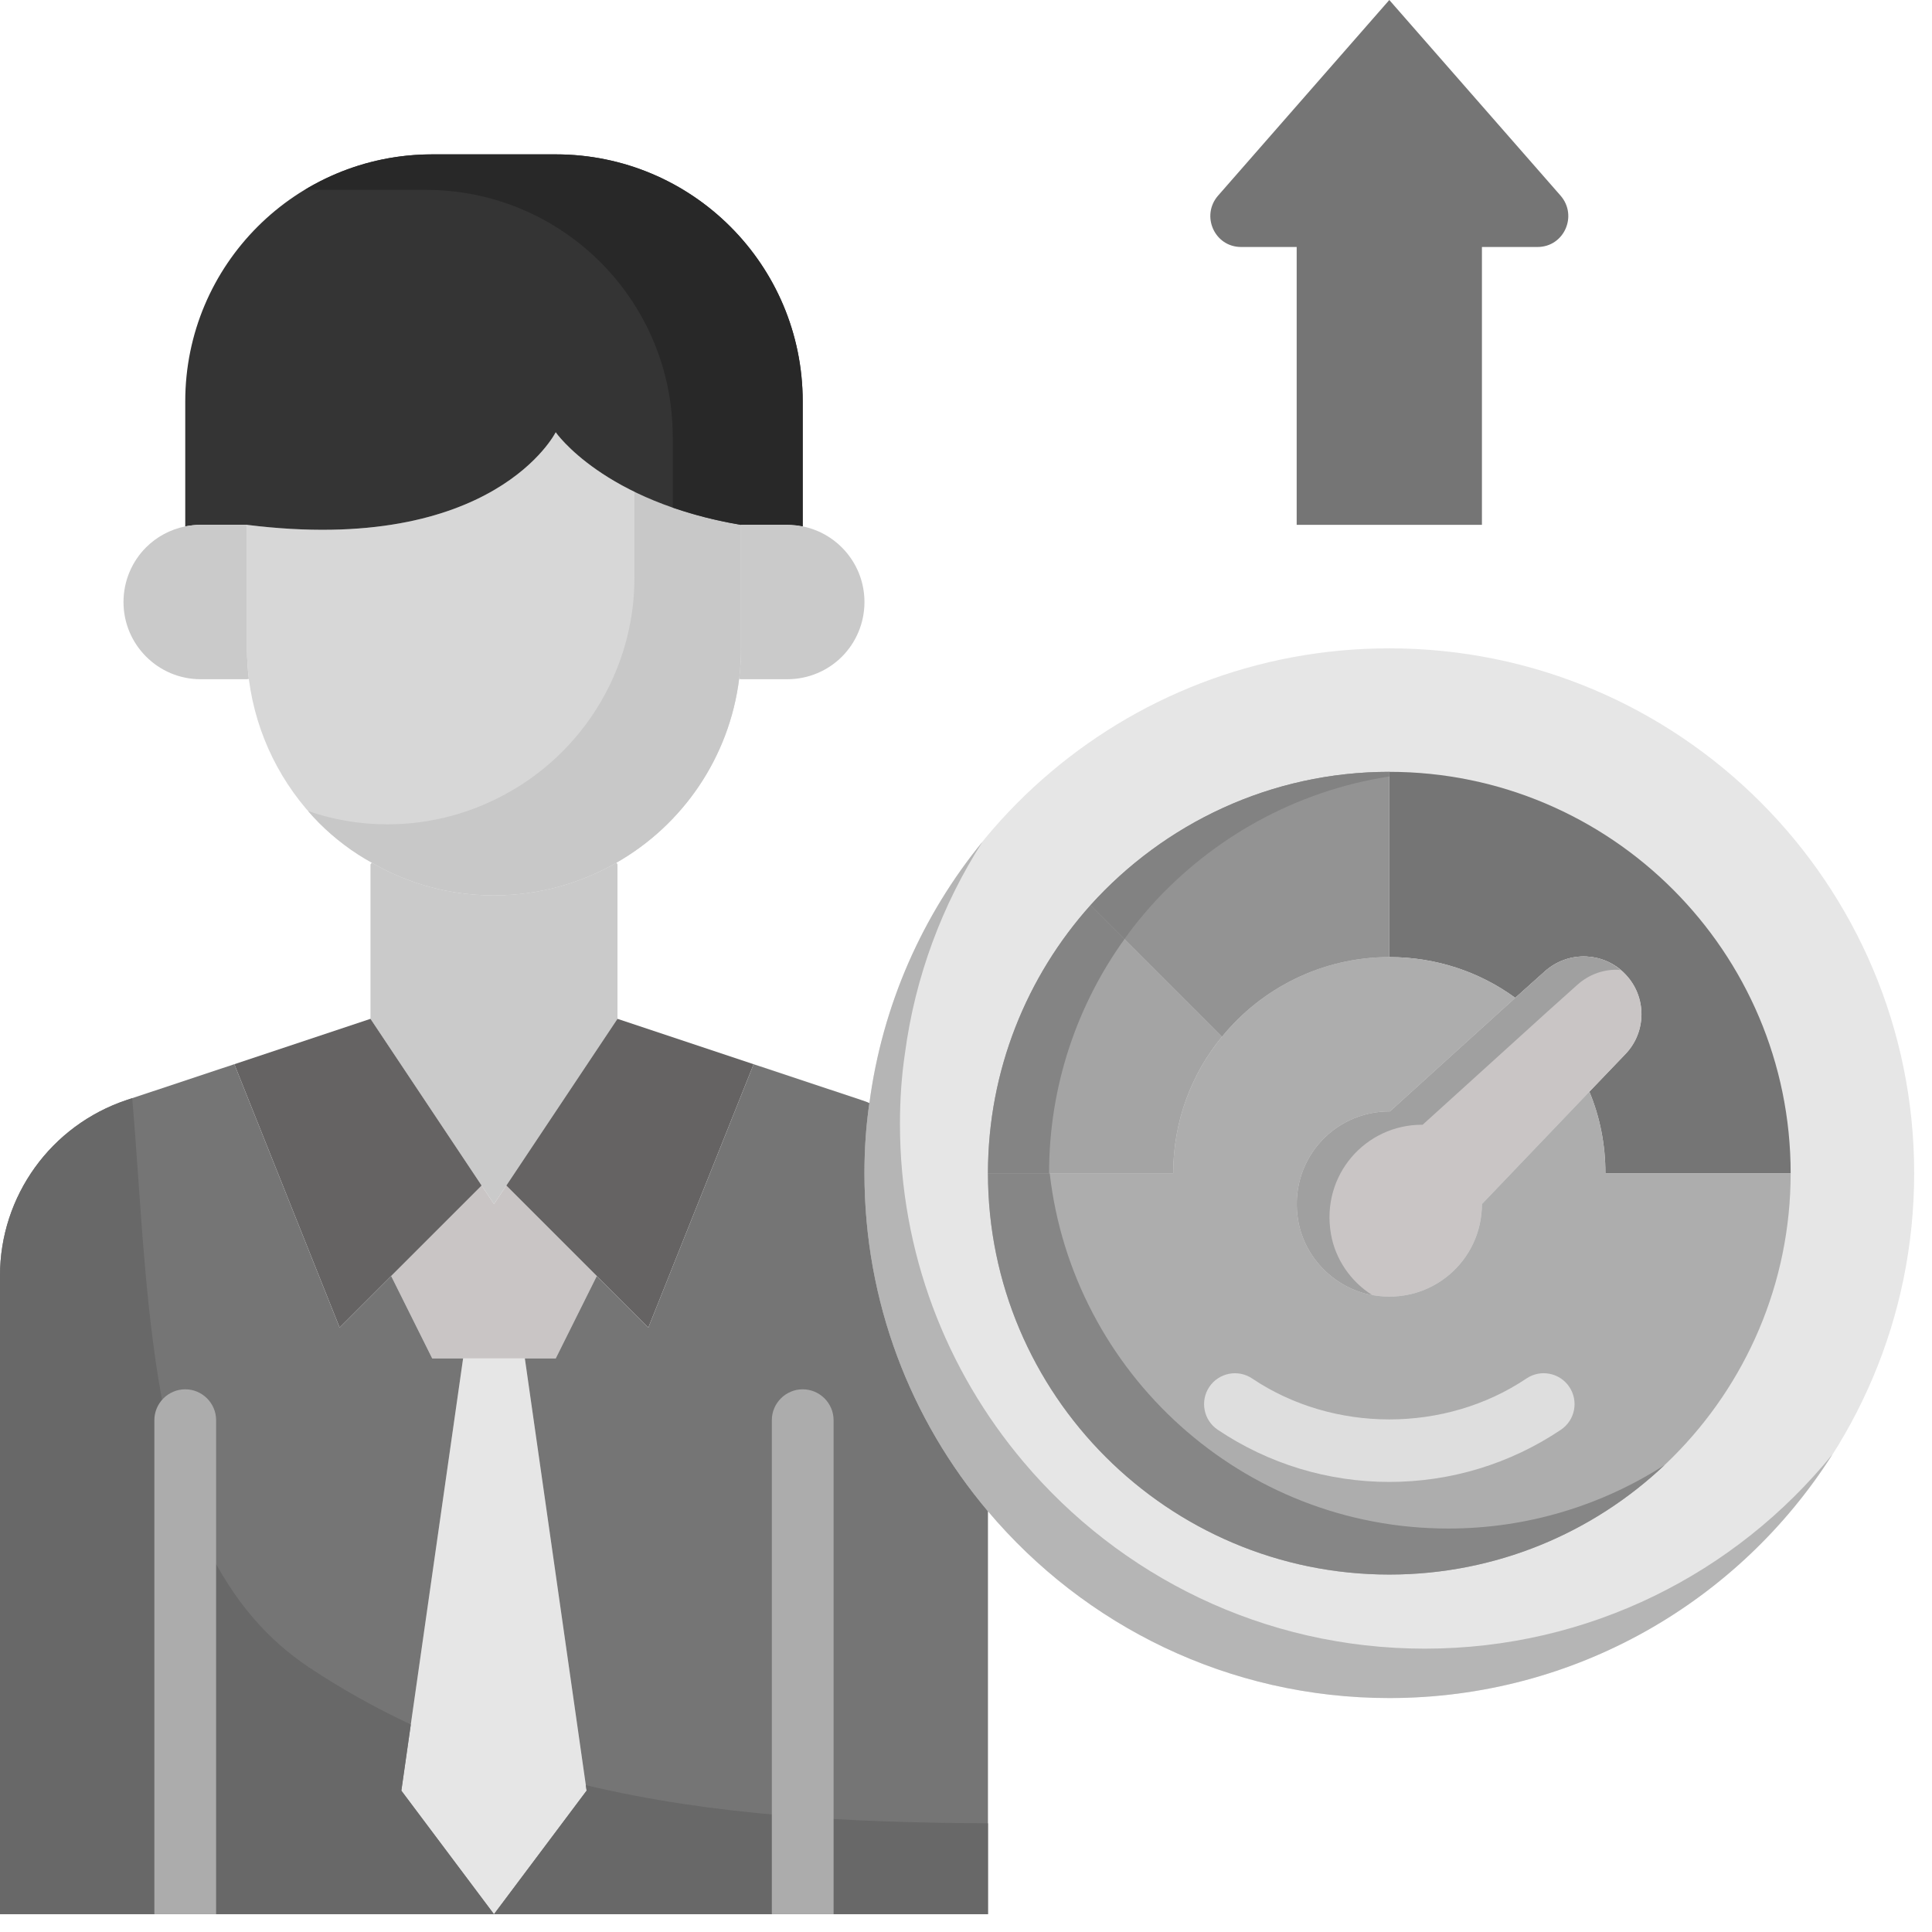
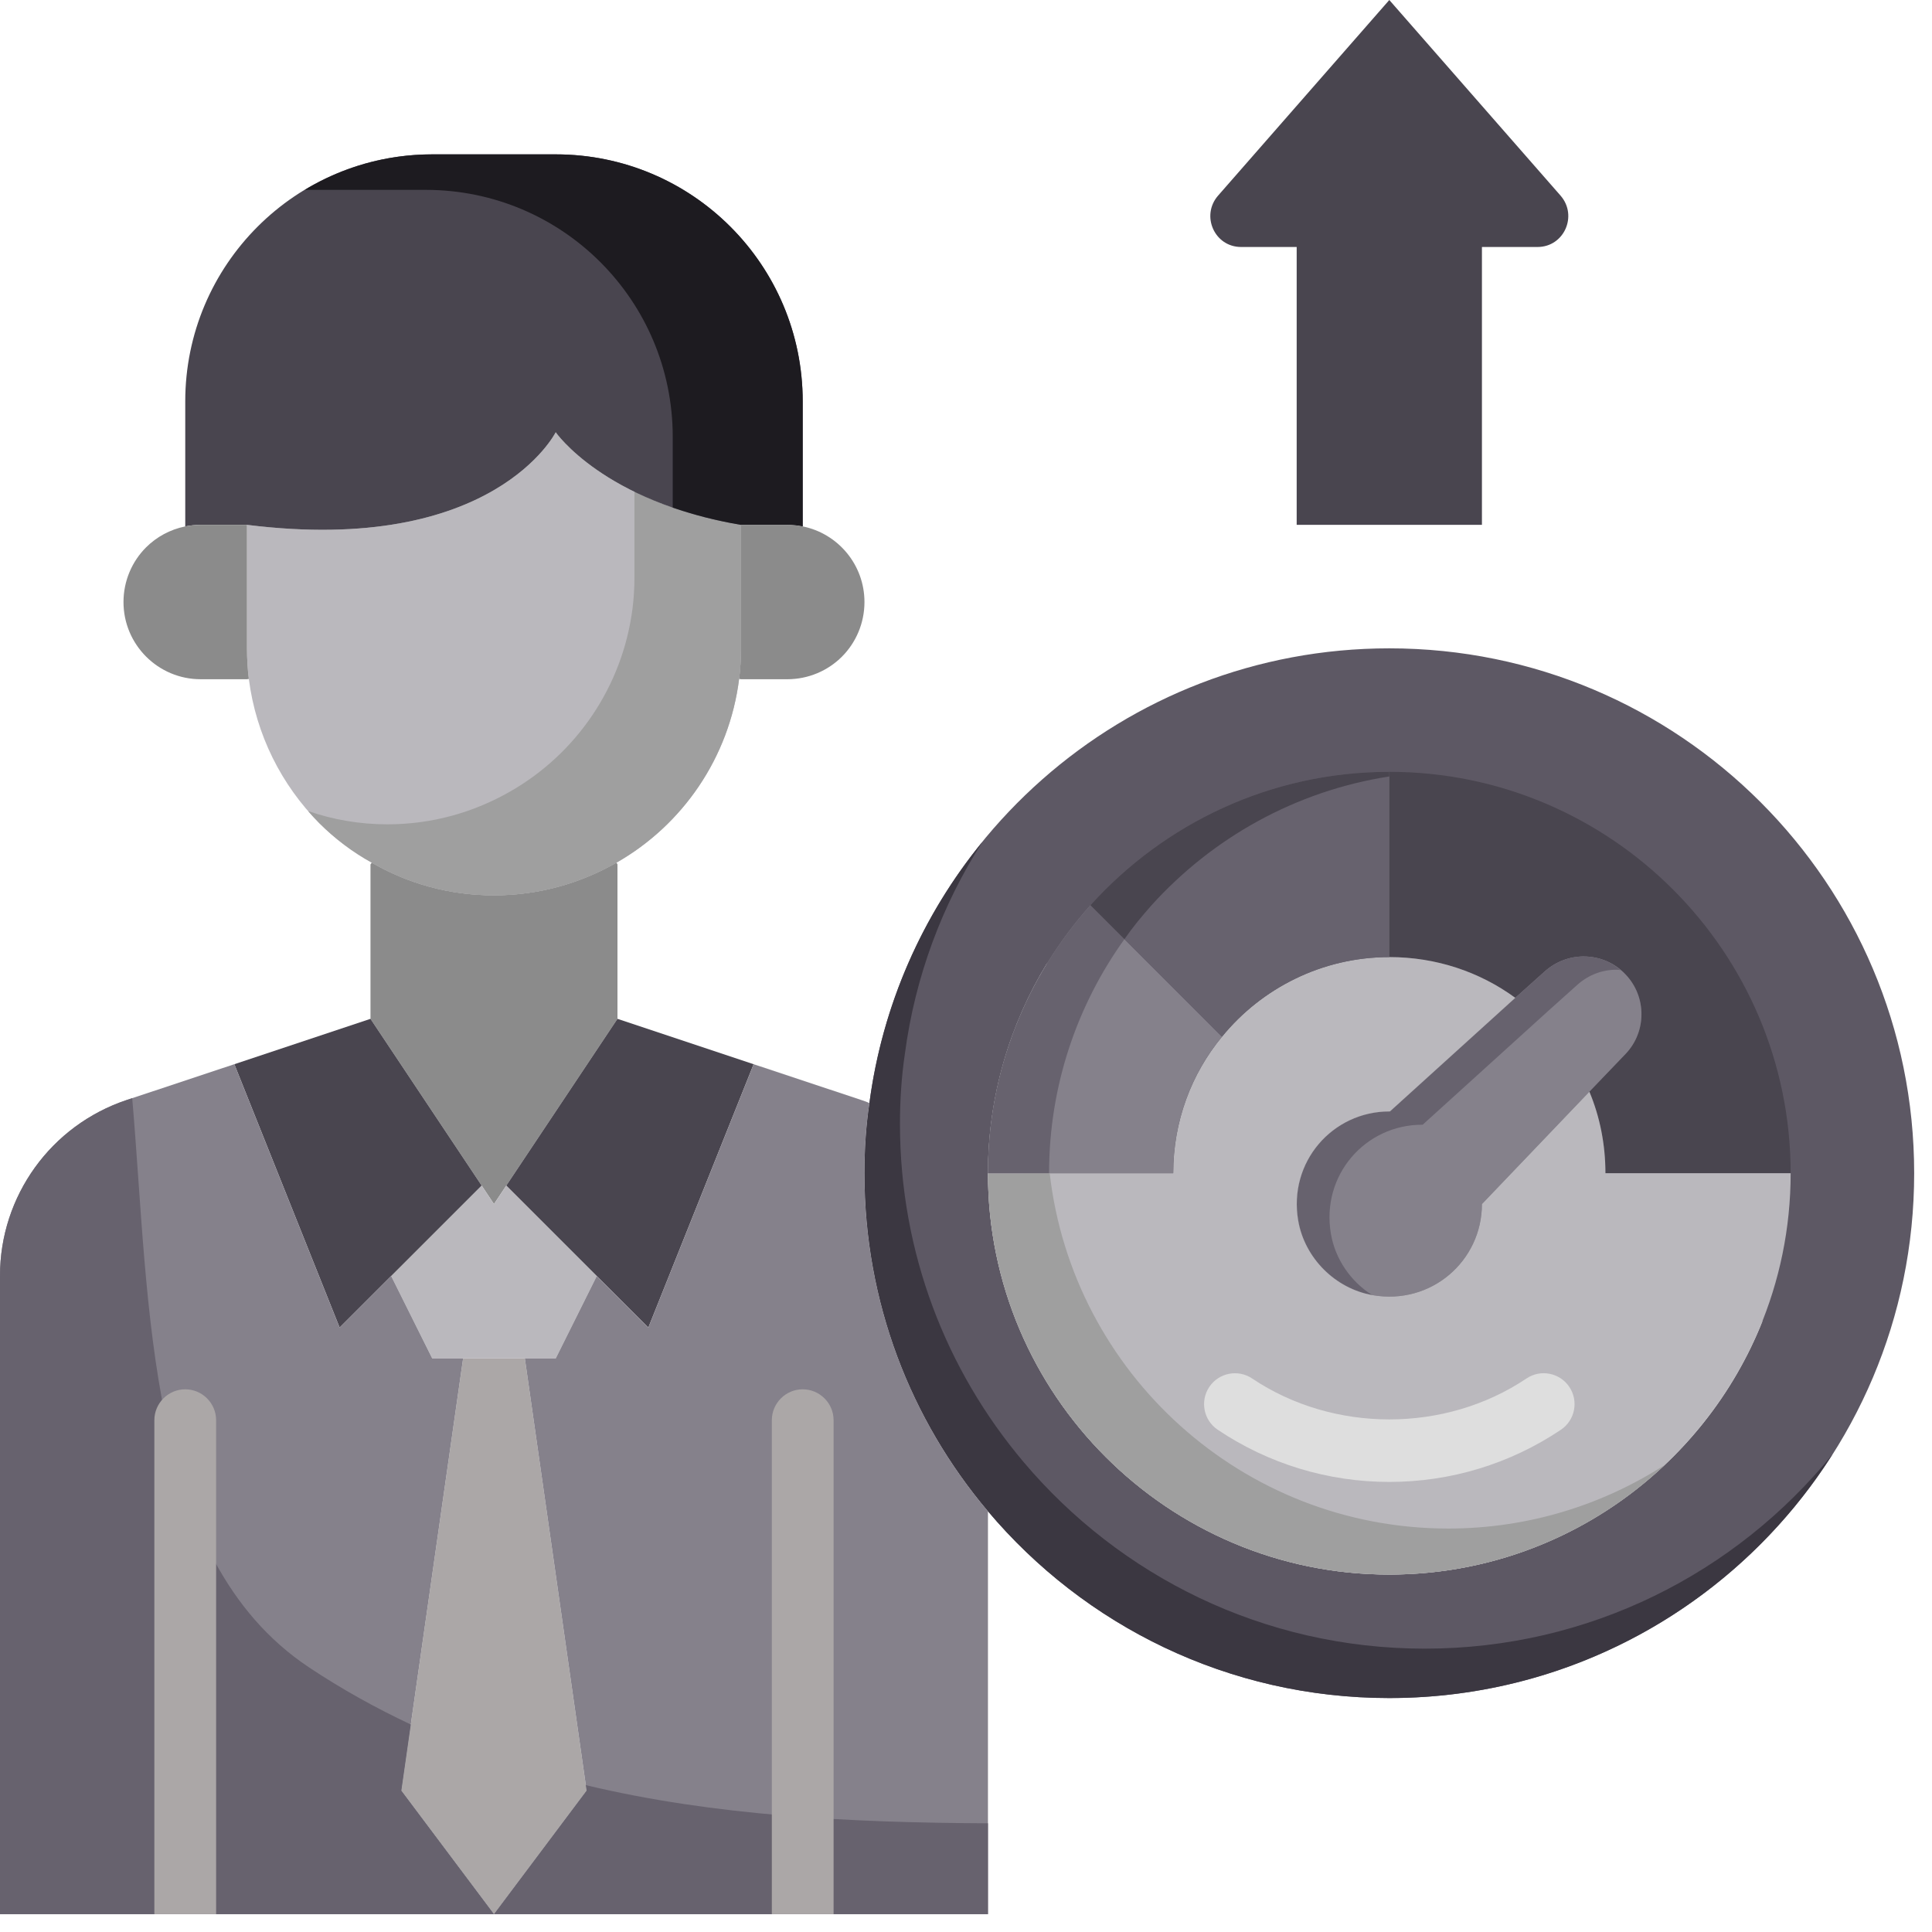
<svg xmlns="http://www.w3.org/2000/svg" width="88" height="88" viewBox="0 0 88 88" fill="none">
-   <path d="M71.086 8.916C71.873 9.83 71.241 11.25 70.031 11.25H67.5V23.906H59.062V11.25H56.531C55.322 11.25 54.689 9.83 55.477 8.916L63.281 0L71.086 8.916Z" fill="#757575" />
-   <path d="M63.281 29.531C76.486 29.531 87.188 40.233 87.188 53.438C87.188 66.642 76.486 77.344 63.281 77.344C55.941 77.344 49.388 74.039 45 68.836C41.484 64.673 39.375 59.316 39.375 53.438C39.375 52.355 39.445 51.286 39.6 50.245C41.147 38.545 51.159 29.531 63.281 29.531Z" fill="#E6E6E6" />
-   <path d="M64.898 75.094C57.558 75.094 51.005 71.789 46.617 66.586C43.102 62.423 40.992 57.066 40.992 51.188C40.992 50.105 41.062 49.036 41.217 47.995C41.681 44.48 42.919 41.203 44.747 38.348C42.019 41.681 40.191 45.773 39.6 50.245C39.445 51.286 39.375 52.355 39.375 53.438C39.375 59.316 41.484 64.673 45 68.836C49.388 74.039 55.941 77.344 63.281 77.344C71.775 77.344 79.228 72.914 83.461 66.248C79.073 71.648 72.394 75.094 64.898 75.094Z" fill="#B5B5B5" />
+   <path d="M71.086 8.916C71.873 9.83 71.241 11.25 70.031 11.25H67.5V23.906H59.062V11.25H56.531C55.322 11.25 54.689 9.83 55.477 8.916L63.281 0L71.086 8.916Z" fill="#49454F" />
+   <path d="M63.281 29.531C76.486 29.531 87.188 40.233 87.188 53.438C87.188 66.642 76.486 77.344 63.281 77.344C55.941 77.344 49.388 74.039 45 68.836C41.484 64.673 39.375 59.316 39.375 53.438C39.375 52.355 39.445 51.286 39.6 50.245C41.147 38.545 51.159 29.531 63.281 29.531Z" fill="#5D5864" />
+   <path d="M64.898 75.094C57.558 75.094 51.005 71.789 46.617 66.586C43.102 62.423 40.992 57.066 40.992 51.188C40.992 50.105 41.062 49.036 41.217 47.995C41.681 44.48 42.919 41.203 44.747 38.348C42.019 41.681 40.191 45.773 39.6 50.245C39.445 51.286 39.375 52.355 39.375 53.438C39.375 59.316 41.484 64.673 45 68.836C49.388 74.039 55.941 77.344 63.281 77.344C71.775 77.344 79.228 72.914 83.461 66.248C79.073 71.648 72.394 75.094 64.898 75.094Z" fill="#3B3741" />
  <path d="M64.688 68.906C54.605 68.906 46.406 60.708 46.406 50.625C46.406 48.234 46.87 45.956 47.7 43.861C45.998 46.645 45 49.936 45 53.438C45 63.52 53.198 71.719 63.281 71.719C71.002 71.719 77.625 66.909 80.297 60.131C77.091 65.391 71.297 68.906 64.688 68.906ZM64.688 68.906C54.605 68.906 46.406 60.708 46.406 50.625C46.406 48.234 46.87 45.956 47.7 43.861C45.998 46.645 45 49.936 45 53.438C45 63.52 53.198 71.719 63.281 71.719C71.002 71.719 77.625 66.909 80.297 60.131C77.091 65.391 71.297 68.906 64.688 68.906ZM64.688 68.906C54.605 68.906 46.406 60.708 46.406 50.625C46.406 48.234 46.87 45.956 47.7 43.861C45.998 46.645 45 49.936 45 53.438C45 63.52 53.198 71.719 63.281 71.719C71.002 71.719 77.625 66.909 80.297 60.131C77.091 65.391 71.297 68.906 64.688 68.906Z" fill="#E6E6E6" />
-   <path d="M81.562 53.438H73.125C73.125 52.13 72.872 50.864 72.394 49.725L74.039 48.009C75.009 46.997 75.009 45.394 74.039 44.381C73.519 43.833 72.83 43.566 72.127 43.566C71.508 43.566 70.875 43.791 70.369 44.241L69.019 45.45C67.402 44.269 65.419 43.594 63.281 43.594V35.156C73.364 35.156 81.562 43.355 81.562 53.438Z" fill="#757575" />
-   <path d="M74.039 44.381C75.009 45.394 75.009 46.997 74.039 48.009L72.394 49.725L67.5 54.844C67.5 57.431 65.194 59.456 62.522 58.992C60.82 58.697 59.428 57.305 59.133 55.603C58.669 52.931 60.694 50.625 63.281 50.625C63.295 50.625 63.295 50.625 63.309 50.625L69.019 45.45L70.369 44.241C70.875 43.791 71.508 43.566 72.127 43.566C72.83 43.566 73.519 43.833 74.039 44.381Z" fill="#C9C5C5" />
-   <path d="M73.828 44.199C73.758 44.17 73.688 44.17 73.617 44.17C72.998 44.17 72.366 44.395 71.859 44.845L70.509 46.055L64.8 51.23C64.786 51.23 64.786 51.23 64.772 51.23C62.184 51.23 60.159 53.536 60.623 56.208C60.82 57.361 61.538 58.388 62.508 58.992C60.806 58.683 59.428 57.305 59.133 55.603C58.669 52.931 60.694 50.625 63.281 50.625C63.295 50.625 63.295 50.625 63.309 50.625L69.019 45.45L70.369 44.241C70.875 43.791 71.508 43.566 72.127 43.566C72.745 43.566 73.336 43.763 73.828 44.199Z" fill="#A0A0A0" />
-   <path d="M73.125 53.438H81.562C81.562 63.52 73.364 71.719 63.281 71.719C53.198 71.719 45 63.52 45 53.438H53.438C53.438 51.075 54.267 48.909 55.659 47.222C57.459 45.014 60.216 43.594 63.281 43.594C65.419 43.594 67.402 44.269 69.019 45.45L63.309 50.625C63.295 50.625 63.295 50.625 63.281 50.625C60.694 50.625 58.669 52.931 59.133 55.603C59.428 57.305 60.82 58.697 62.522 58.992C65.194 59.456 67.5 57.431 67.5 54.844L72.394 49.725C72.872 50.864 73.125 52.13 73.125 53.438Z" fill="#ADADAD" />
-   <path d="M75.825 66.727C72.562 69.82 68.133 71.719 63.281 71.719C53.198 71.719 45 63.52 45 53.438H47.812C48.853 62.536 56.587 69.623 65.967 69.623C69.595 69.623 72.984 68.555 75.825 66.727Z" fill="#868686" />
-   <path d="M49.669 41.231L55.659 47.222C54.267 48.909 53.438 51.075 53.438 53.438H45C45 48.755 46.772 44.466 49.669 41.231Z" fill="#A4A4A4" />
-   <path d="M63.281 35.156V43.594C60.216 43.594 57.459 45.014 55.659 47.222L49.669 41.231C53.03 37.505 57.881 35.156 63.281 35.156Z" fill="#939393" />
-   <path d="M51.216 42.778C49.064 45.773 47.784 49.458 47.784 53.438H45C45 48.755 46.772 44.466 49.669 41.231L51.216 42.778Z" fill="#848484" />
-   <path d="M63.281 35.156V35.367C59.006 36.028 55.223 38.166 52.453 41.231C52.017 41.723 51.595 42.23 51.216 42.778L49.669 41.231C53.03 37.505 57.881 35.156 63.281 35.156Z" fill="#828282" />
-   <path d="M11.25 23.906C22.5 25.312 25.312 19.688 25.312 19.688C25.312 19.688 27.492 22.852 33.75 23.906V29.531C33.75 29.995 33.722 30.473 33.666 30.923C33.216 34.509 31.092 37.575 28.083 39.291C26.438 40.233 24.539 40.781 22.5 40.781C20.475 40.781 18.577 40.247 16.931 39.291C16.059 38.812 15.244 38.194 14.541 37.491C12.825 35.761 11.658 33.469 11.334 30.923C11.278 30.473 11.25 29.995 11.25 29.531V23.906Z" fill="#D7D7D7" />
-   <path d="M33.75 23.906V29.531C33.75 29.995 33.722 30.473 33.666 30.923C33.216 34.509 31.092 37.575 28.083 39.291C26.438 40.233 24.539 40.781 22.5 40.781C20.475 40.781 18.577 40.247 16.931 39.291C16.059 38.812 15.244 38.194 14.541 37.491C14.372 37.322 14.203 37.139 14.034 36.942C15.173 37.336 16.383 37.547 17.648 37.547C19.688 37.547 21.586 36.998 23.231 36.056C26.241 34.341 28.364 31.275 28.814 27.689C28.87 27.239 28.898 26.761 28.898 26.297V22.387C30.136 23.006 31.725 23.555 33.75 23.906Z" fill="#C8C8C8" />
-   <path d="M36.562 18.281V23.977C36.337 23.934 36.098 23.906 35.859 23.906H33.75C27.492 22.852 25.312 19.688 25.312 19.688C25.312 19.688 22.5 25.312 11.25 23.906H9.141C8.902 23.906 8.662 23.934 8.438 23.977V18.281C8.438 12.066 13.472 7.031 19.688 7.031H25.312C31.528 7.031 36.562 12.066 36.562 18.281Z" fill="#343434" />
-   <path d="M36.562 18.281V23.977C36.337 23.934 36.099 23.906 35.859 23.906H33.75C32.569 23.709 31.542 23.428 30.642 23.119V19.898C30.642 13.683 25.608 8.648 19.392 8.648H13.88C15.581 7.622 17.564 7.031 19.688 7.031H25.312C31.528 7.031 36.562 12.066 36.562 18.281Z" fill="#282828" />
-   <path d="M11.25 29.531C11.25 29.995 11.278 30.473 11.334 30.923L11.25 30.938H9.141C7.2 30.938 5.625 29.363 5.625 27.422C5.625 26.452 6.019 25.566 6.652 24.933C7.13 24.455 7.748 24.117 8.438 23.977C8.662 23.934 8.902 23.906 9.141 23.906H11.25V29.531ZM35.859 23.906C36.098 23.906 36.337 23.934 36.562 23.977C38.166 24.3 39.375 25.72 39.375 27.422C39.375 28.392 38.981 29.278 38.348 29.911C37.716 30.544 36.83 30.938 35.859 30.938H33.75L33.666 30.923C33.722 30.473 33.75 29.995 33.75 29.531V23.906H35.859ZM23.062 54L22.5 54.844L21.938 54L16.875 46.406V39.375L16.931 39.291C18.577 40.247 20.475 40.781 22.5 40.781C24.539 40.781 26.438 40.233 28.083 39.291L28.125 39.375V46.406L23.062 54Z" fill="#CACACA" />
-   <path d="M21.094 61.875H23.906L26.719 81.562L22.5 87.188L18.281 81.562L21.094 61.875Z" fill="#E6E6E6" />
-   <path d="M27.183 58.12L25.312 61.875H23.906H21.094H19.688L17.817 58.12L21.938 54L22.5 54.844L23.062 54L27.183 58.12Z" fill="#C9C5C5" />
-   <path d="M16.875 46.406L21.938 54L17.817 58.12L15.469 60.469L10.673 48.473L16.875 46.406Z" fill="#656363" />
-   <path d="M34.327 48.473L29.531 60.469L27.183 58.12L23.062 54L28.125 46.406L34.327 48.473Z" fill="#656363" />
-   <path d="M39.375 53.437C39.375 52.355 39.445 51.286 39.6 50.245C39.487 50.189 39.361 50.147 39.234 50.105L34.327 48.473L29.531 60.469L27.183 58.12L25.312 61.875H23.906L26.719 81.562L22.5 87.188H45V68.836C41.484 64.673 39.375 59.316 39.375 53.437ZM21.094 61.875H19.688L17.817 58.12L15.469 60.469L10.673 48.473L5.766 50.105C2.32 51.258 0 54.478 0 58.106V87.188H22.5L18.281 81.562L21.094 61.875Z" fill="#757575" />
-   <path d="M26.719 81.562L22.5 87.188H36.562H45V83.049C38.697 83.019 32.524 82.706 26.683 81.311L26.719 81.562ZM14.062 75.938C6.613 70.971 6.835 59.43 6.022 50.02L5.766 50.105C2.32 51.258 0 54.478 0 58.106V87.188H8.438H22.5L18.281 81.562L18.712 78.549C17.126 77.803 15.573 76.945 14.062 75.938Z" fill="#686868" />
+   <path d="M81.562 53.438H73.125C73.125 52.13 72.872 50.864 72.394 49.725L74.039 48.009C75.009 46.997 75.009 45.394 74.039 44.381C73.519 43.833 72.83 43.566 72.127 43.566C71.508 43.566 70.875 43.791 70.369 44.241L69.019 45.45C67.402 44.269 65.419 43.594 63.281 43.594V35.156C73.364 35.156 81.562 43.355 81.562 53.438Z" fill="#49454F" />
+   <path d="M74.039 44.381C75.009 45.394 75.009 46.997 74.039 48.009L72.394 49.725L67.5 54.844C67.5 57.431 65.194 59.456 62.522 58.992C60.82 58.697 59.428 57.305 59.133 55.603C58.669 52.931 60.694 50.625 63.281 50.625C63.295 50.625 63.295 50.625 63.309 50.625L69.019 45.45L70.369 44.241C70.875 43.791 71.508 43.566 72.127 43.566C72.83 43.566 73.519 43.833 74.039 44.381Z" fill="#85818B" />
+   <path d="M73.828 44.199C73.758 44.17 73.688 44.17 73.617 44.17C72.998 44.17 72.366 44.395 71.859 44.845L70.509 46.055L64.8 51.23C64.786 51.23 64.786 51.23 64.772 51.23C62.184 51.23 60.159 53.536 60.623 56.208C60.82 57.361 61.538 58.388 62.508 58.992C60.806 58.683 59.428 57.305 59.133 55.603C58.669 52.931 60.694 50.625 63.281 50.625C63.295 50.625 63.295 50.625 63.309 50.625L69.019 45.45L70.369 44.241C70.875 43.791 71.508 43.566 72.127 43.566C72.745 43.566 73.336 43.763 73.828 44.199Z" fill="#67626E" />
+   <path d="M73.125 53.438H81.562C81.562 63.52 73.364 71.719 63.281 71.719C53.198 71.719 45 63.52 45 53.438H53.438C53.438 51.075 54.267 48.909 55.659 47.222C57.459 45.014 60.216 43.594 63.281 43.594C65.419 43.594 67.402 44.269 69.019 45.45L63.309 50.625C63.295 50.625 63.295 50.625 63.281 50.625C60.694 50.625 58.669 52.931 59.133 55.603C59.428 57.305 60.82 58.697 62.522 58.992C65.194 59.456 67.5 57.431 67.5 54.844L72.394 49.725C72.872 50.864 73.125 52.13 73.125 53.438Z" fill="#BAB8BD" />
+   <path d="M75.825 66.727C72.562 69.82 68.133 71.719 63.281 71.719C53.198 71.719 45 63.52 45 53.438H47.812C48.853 62.536 56.587 69.623 65.967 69.623C69.595 69.623 72.984 68.555 75.825 66.727Z" fill="#9F9F9F" />
+   <path d="M49.669 41.231L55.659 47.222C54.267 48.909 53.438 51.075 53.438 53.438H45C45 48.755 46.772 44.466 49.669 41.231Z" fill="#85818B" />
+   <path d="M63.281 35.156V43.594C60.216 43.594 57.459 45.014 55.659 47.222L49.669 41.231C53.03 37.505 57.881 35.156 63.281 35.156Z" fill="#67626E" />
+   <path d="M51.216 42.778C49.064 45.773 47.784 49.458 47.784 53.438H45C45 48.755 46.772 44.466 49.669 41.231L51.216 42.778Z" fill="#67626E" />
+   <path d="M63.281 35.156V35.367C59.006 36.028 55.223 38.166 52.453 41.231C52.017 41.723 51.595 42.23 51.216 42.778L49.669 41.231C53.03 37.505 57.881 35.156 63.281 35.156Z" fill="#49454F" />
+   <path d="M11.25 23.906C22.5 25.312 25.312 19.688 25.312 19.688C25.312 19.688 27.492 22.852 33.75 23.906V29.531C33.75 29.995 33.722 30.473 33.666 30.923C33.216 34.509 31.092 37.575 28.083 39.291C26.438 40.233 24.539 40.781 22.5 40.781C20.475 40.781 18.577 40.247 16.931 39.291C16.059 38.812 15.244 38.194 14.541 37.491C12.825 35.761 11.658 33.469 11.334 30.923C11.278 30.473 11.25 29.995 11.25 29.531V23.906Z" fill="#BAB8BD" />
+   <path d="M33.75 23.906V29.531C33.75 29.995 33.722 30.473 33.666 30.923C33.216 34.509 31.092 37.575 28.083 39.291C26.438 40.233 24.539 40.781 22.5 40.781C20.475 40.781 18.577 40.247 16.931 39.291C16.059 38.812 15.244 38.194 14.541 37.491C14.372 37.322 14.203 37.139 14.034 36.942C15.173 37.336 16.383 37.547 17.648 37.547C19.688 37.547 21.586 36.998 23.231 36.056C26.241 34.341 28.364 31.275 28.814 27.689C28.87 27.239 28.898 26.761 28.898 26.297V22.387C30.136 23.006 31.725 23.555 33.75 23.906Z" fill="#9F9F9F" />
+   <path d="M36.562 18.281V23.977C36.337 23.934 36.098 23.906 35.859 23.906H33.75C27.492 22.852 25.312 19.688 25.312 19.688C25.312 19.688 22.5 25.312 11.25 23.906H9.141C8.902 23.906 8.662 23.934 8.438 23.977V18.281C8.438 12.066 13.472 7.031 19.688 7.031H25.312C31.528 7.031 36.562 12.066 36.562 18.281Z" fill="#49454F" />
+   <path d="M36.562 18.281V23.977C36.337 23.934 36.099 23.906 35.859 23.906H33.75C32.569 23.709 31.542 23.428 30.642 23.119V19.898C30.642 13.683 25.608 8.648 19.392 8.648H13.88C15.581 7.622 17.564 7.031 19.688 7.031H25.312C31.528 7.031 36.562 12.066 36.562 18.281Z" fill="#1D1B20" />
+   <path d="M11.25 29.531C11.25 29.995 11.278 30.473 11.334 30.923L11.25 30.938H9.141C7.2 30.938 5.625 29.363 5.625 27.422C5.625 26.452 6.019 25.566 6.652 24.933C7.13 24.455 7.748 24.117 8.438 23.977C8.662 23.934 8.902 23.906 9.141 23.906H11.25V29.531ZM35.859 23.906C36.098 23.906 36.337 23.934 36.562 23.977C38.166 24.3 39.375 25.72 39.375 27.422C39.375 28.392 38.981 29.278 38.348 29.911C37.716 30.544 36.83 30.938 35.859 30.938H33.75L33.666 30.923C33.722 30.473 33.75 29.995 33.75 29.531V23.906H35.859ZM23.062 54L22.5 54.844L21.938 54L16.875 46.406V39.375L16.931 39.291C18.577 40.247 20.475 40.781 22.5 40.781C24.539 40.781 26.438 40.233 28.083 39.291L28.125 39.375V46.406L23.062 54Z" fill="#8B8B8B" />
+   <path d="M21.094 61.875H23.906L26.719 81.562L22.5 87.188L18.281 81.562L21.094 61.875Z" fill="#ABA7A7" />
+   <path d="M27.183 58.12L25.312 61.875H23.906H21.094H19.688L17.817 58.12L21.938 54L22.5 54.844L23.062 54L27.183 58.12Z" fill="#BAB8BD" />
+   <path d="M16.875 46.406L21.938 54L17.817 58.12L15.469 60.469L10.673 48.473L16.875 46.406Z" fill="#49454F" />
+   <path d="M34.327 48.473L29.531 60.469L27.183 58.12L23.062 54L28.125 46.406L34.327 48.473Z" fill="#49454F" />
+   <path d="M39.375 53.437C39.375 52.355 39.445 51.286 39.6 50.245C39.487 50.189 39.361 50.147 39.234 50.105L34.327 48.473L29.531 60.469L27.183 58.12L25.312 61.875H23.906L26.719 81.562L22.5 87.187H45V68.836C41.484 64.673 39.375 59.316 39.375 53.437ZM21.094 61.875H19.688L17.817 58.12L15.469 60.469L10.673 48.473L5.766 50.105C2.32 51.258 0 54.478 0 58.106V87.187H22.5L18.281 81.562L21.094 61.875Z" fill="#85818B" />
+   <path d="M26.719 81.562L22.5 87.188H36.562H45V83.049C38.697 83.019 32.524 82.706 26.683 81.311L26.719 81.562ZM14.062 75.938C6.613 70.971 6.835 59.43 6.022 50.02L5.766 50.105C2.32 51.258 0 54.478 0 58.106V87.188H8.438H22.5L18.281 81.562L18.712 78.549C17.126 77.803 15.573 76.945 14.062 75.938Z" fill="#67626E" />
  <path d="M63.281 67.5C60.487 67.5 57.785 66.679 55.467 65.124C54.822 64.692 54.65 63.818 55.082 63.173C55.514 62.528 56.387 62.355 57.033 62.788C60.739 65.274 65.824 65.274 69.529 62.788C70.172 62.353 71.048 62.526 71.481 63.173C71.913 63.818 71.741 64.692 71.096 65.124C68.778 66.679 66.076 67.5 63.281 67.5Z" fill="#DEDEDE" />
-   <path d="M37.969 64.688V87.188H35.156V64.688C35.156 63.914 35.789 63.281 36.562 63.281C37.336 63.281 37.969 63.914 37.969 64.688ZM9.844 64.688V87.188H7.031V64.688C7.031 63.914 7.664 63.281 8.438 63.281C9.211 63.281 9.844 63.914 9.844 64.688Z" fill="#ACACAC" />
+   <path d="M37.969 64.688V87.188H35.156V64.688C35.156 63.914 35.789 63.281 36.562 63.281C37.336 63.281 37.969 63.914 37.969 64.688ZM9.844 64.688V87.188H7.031V64.688C7.031 63.914 7.664 63.281 8.438 63.281C9.211 63.281 9.844 63.914 9.844 64.688Z" fill="#ABA7A7" />
</svg>
